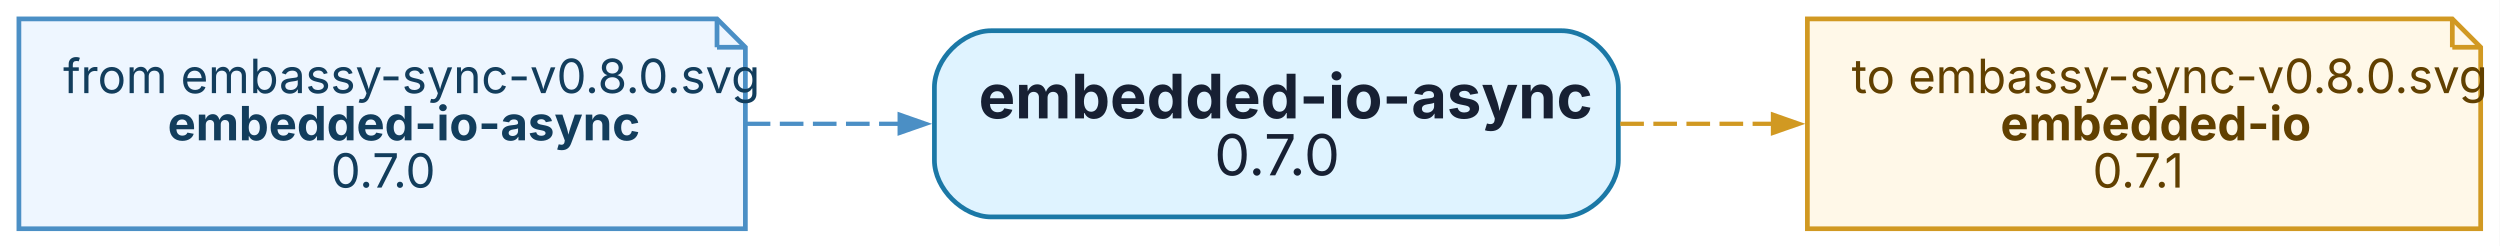
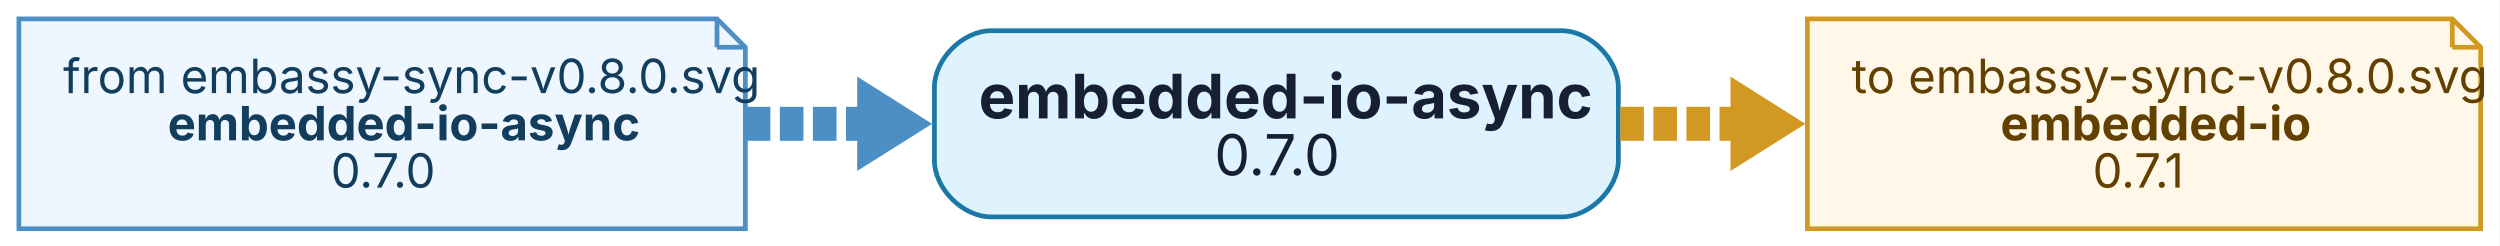
<svg xmlns="http://www.w3.org/2000/svg" width="529pt" height="52pt" viewBox="0.00 0.00 529.00 52.00">
  <g id="graph0" class="graph" transform="scale(1 1) rotate(0) translate(4 48.4)">
    <polygon fill="white" stroke="none" points="-4,4 -4,-48.4 524.91,-48.4 524.91,4 -4,4" />
    <g id="node1" class="node">
      <path fill="#dff3ff" stroke="#1b78a6" d="M326.44,-41.9C326.44,-41.9 205.72,-41.9 205.72,-41.9 199.72,-41.9 193.72,-35.9 193.72,-29.9 193.72,-29.9 193.72,-14.5 193.72,-14.5 193.72,-8.5 199.72,-2.5 205.72,-2.5 205.72,-2.5 326.44,-2.5 326.44,-2.5 332.44,-2.5 338.44,-8.5 338.44,-14.5 338.44,-14.5 338.44,-29.9 338.44,-29.9 338.44,-35.9 332.44,-41.9 326.44,-41.9" />
      <text xml:space="preserve" text-anchor="start" x="203.08" y="-23.35" font-family="Inter,Arial" font-weight="bold" font-size="13.00" fill="#172033">embedded-io-async</text>
      <text xml:space="preserve" text-anchor="start" x="252.95" y="-11.3" font-family="Inter,Arial" font-size="12.00" fill="#172033">0.7.0</text>
    </g>
    <g id="node2" class="node">
      <polygon fill="#fff8e8" stroke="#d19922" points="514.91,-44.4 378.44,-44.4 378.44,0 520.91,0 520.91,-38.4 514.91,-44.4" />
      <polyline fill="none" stroke="#d19922" points="514.91,-44.4 514.91,-38.4" />
      <polyline fill="none" stroke="#d19922" points="520.91,-38.4 514.91,-38.4" />
      <text xml:space="preserve" text-anchor="start" x="387.8" y="-28.7" font-family="Inter,Arial" font-size="10.00" fill="#614000">to embassy-sync-v0.8.0.svg</text>
      <text xml:space="preserve" text-anchor="start" x="419.3" y="-18.7" font-family="Inter,Arial" font-weight="bold" font-size="10.00" fill="#614000">embedded-io</text>
      <text xml:space="preserve" text-anchor="start" x="438.8" y="-8.7" font-family="Inter,Arial" font-size="10.00" fill="#614000">0.7.1</text>
    </g>
    <g id="edge1" class="edge">
-       <path fill="none" stroke="#d19922" stroke-width="0.9" stroke-dasharray="5,2" d="M338.85,-22.2C349.52,-22.2 360.56,-22.2 371.35,-22.2" />
-       <polygon fill="#d19922" stroke="#d19922" stroke-width="0.9" points="371.16,-24.13 376.66,-22.2 371.16,-20.28 371.16,-24.13" />
+       <path fill="none" stroke="#d19922" stroke-width="7.2" stroke-dasharray="5,2" d="M338.85,-22.2C347.71,-22.2 356.83,-22.2 365.83,-22.2" />
+       <polygon fill="#d19922" stroke="#d19922" stroke-width="7.2" points="365.77,-25.67 371.27,-22.2 365.77,-18.74 365.77,-25.67" />
    </g>
    <g id="node3" class="node">
      <polygon fill="#eef6ff" stroke="#4b8fc5" points="147.72,-44.4 0,-44.4 0,0 153.72,0 153.72,-38.4 147.72,-44.4" />
      <polyline fill="none" stroke="#4b8fc5" points="147.72,-44.4 147.72,-38.4" />
      <polyline fill="none" stroke="#4b8fc5" points="153.72,-38.4 147.72,-38.4" />
      <text xml:space="preserve" text-anchor="start" x="9.36" y="-28.7" font-family="Inter,Arial" font-size="10.00" fill="#123d5c">from embassy-sync-v0.8.0.svg</text>
      <text xml:space="preserve" text-anchor="start" x="31.49" y="-18.7" font-family="Inter,Arial" font-weight="bold" font-size="10.00" fill="#123d5c">embedded-io-async</text>
      <text xml:space="preserve" text-anchor="start" x="65.99" y="-8.7" font-family="Inter,Arial" font-size="10.00" fill="#123d5c">0.7.0</text>
    </g>
    <g id="edge2" class="edge">
-       <path fill="none" stroke="#4b8fc5" stroke-width="0.9" stroke-dasharray="5,2" d="M154.01,-22.2C164.74,-22.2 175.79,-22.2 186.56,-22.2" />
-       <polygon fill="#4b8fc5" stroke="#4b8fc5" stroke-width="0.9" points="186.37,-24.13 191.87,-22.2 186.37,-20.28 186.37,-24.13" />
+       <path fill="none" stroke="#4b8fc5" stroke-width="7.2" stroke-dasharray="5,2" d="M154.01,-22.2C162.92,-22.2 172.05,-22.2 181.05,-22.2" />
+       <polygon fill="#4b8fc5" stroke="#4b8fc5" stroke-width="7.2" points="180.98,-25.67 186.48,-22.2 180.98,-18.74 180.98,-25.67" />
    </g>
  </g>
</svg>
